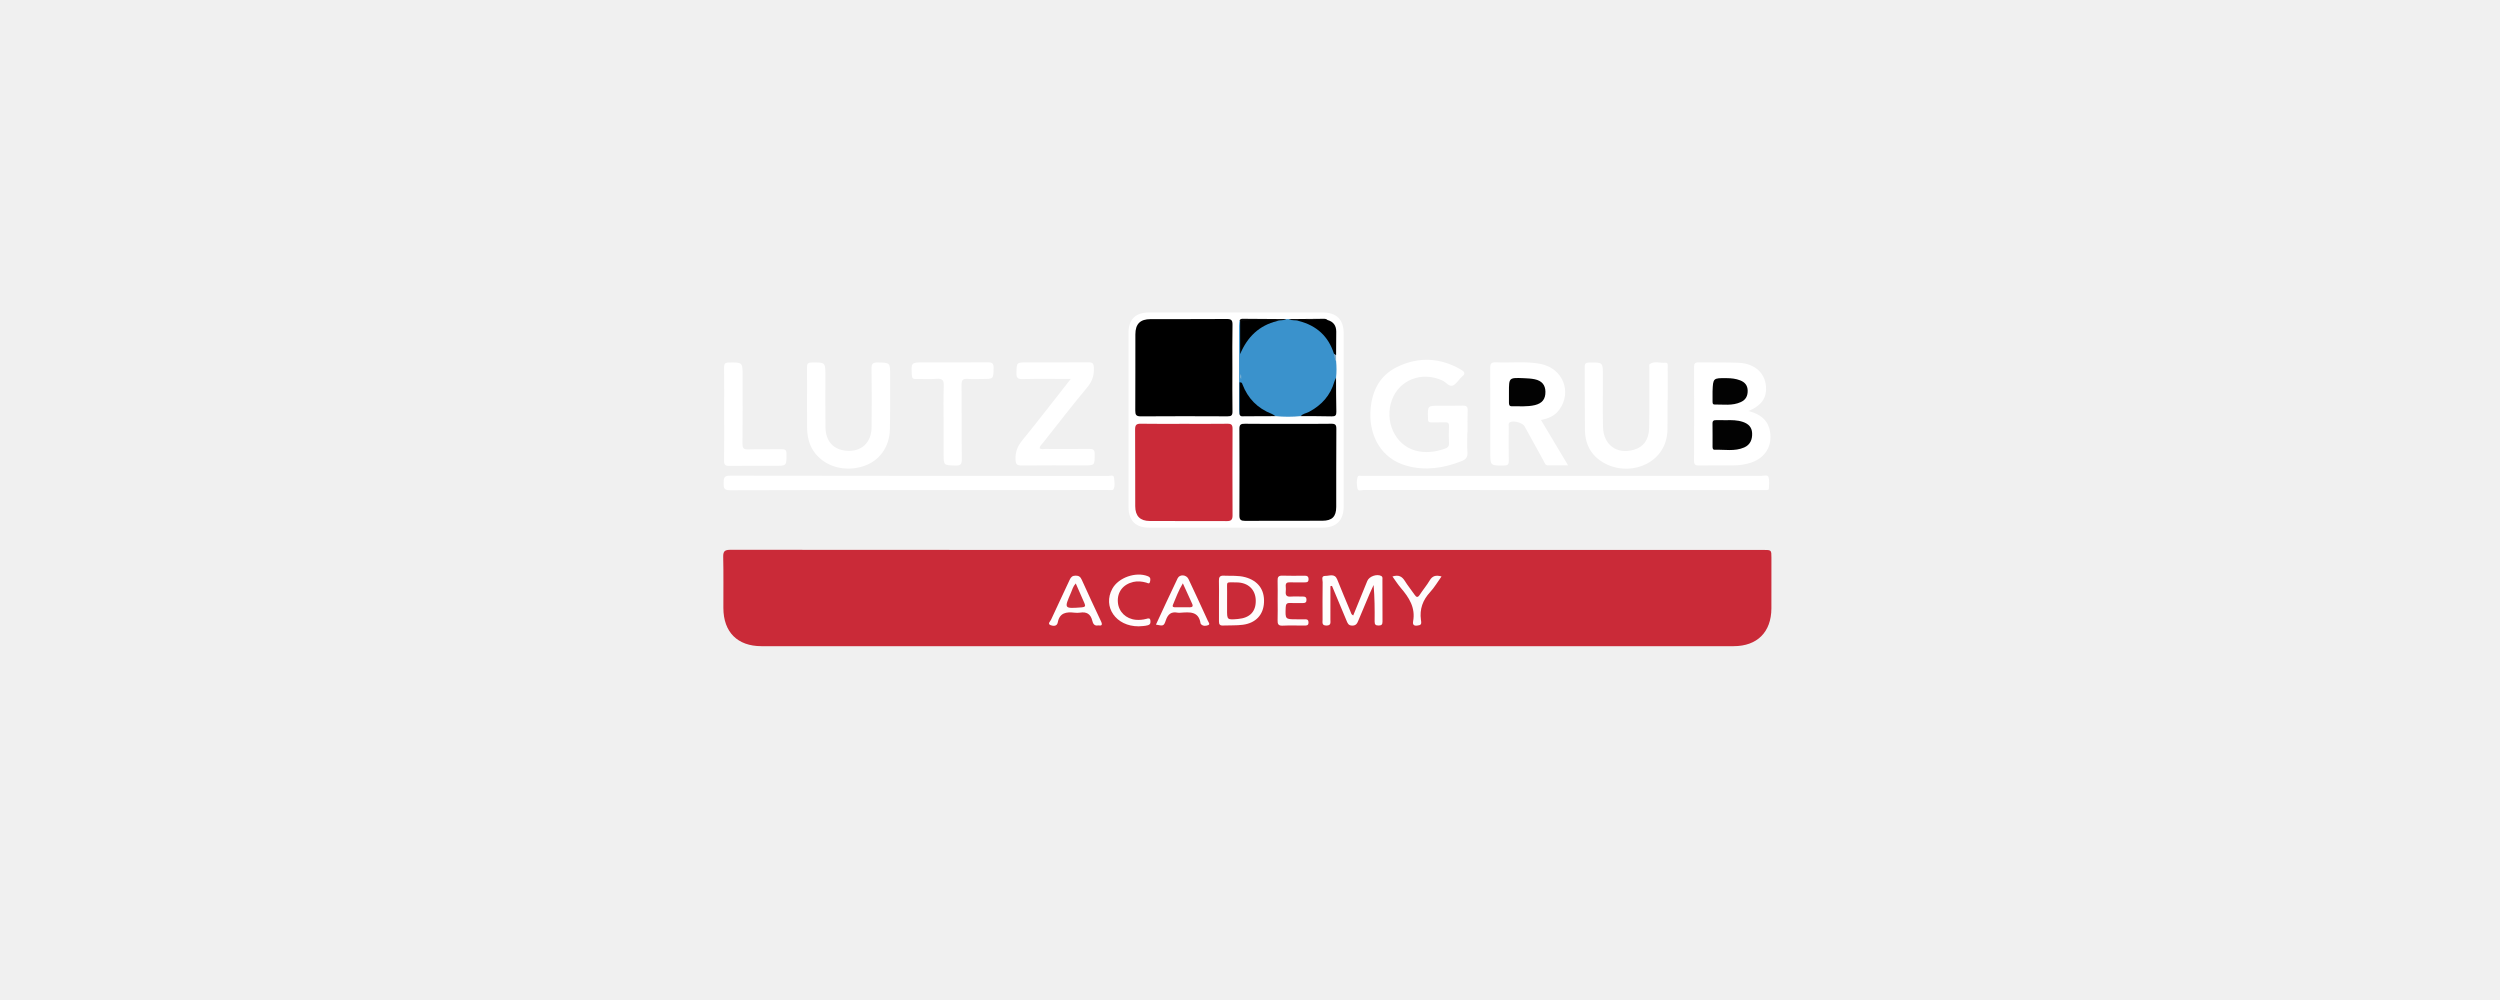
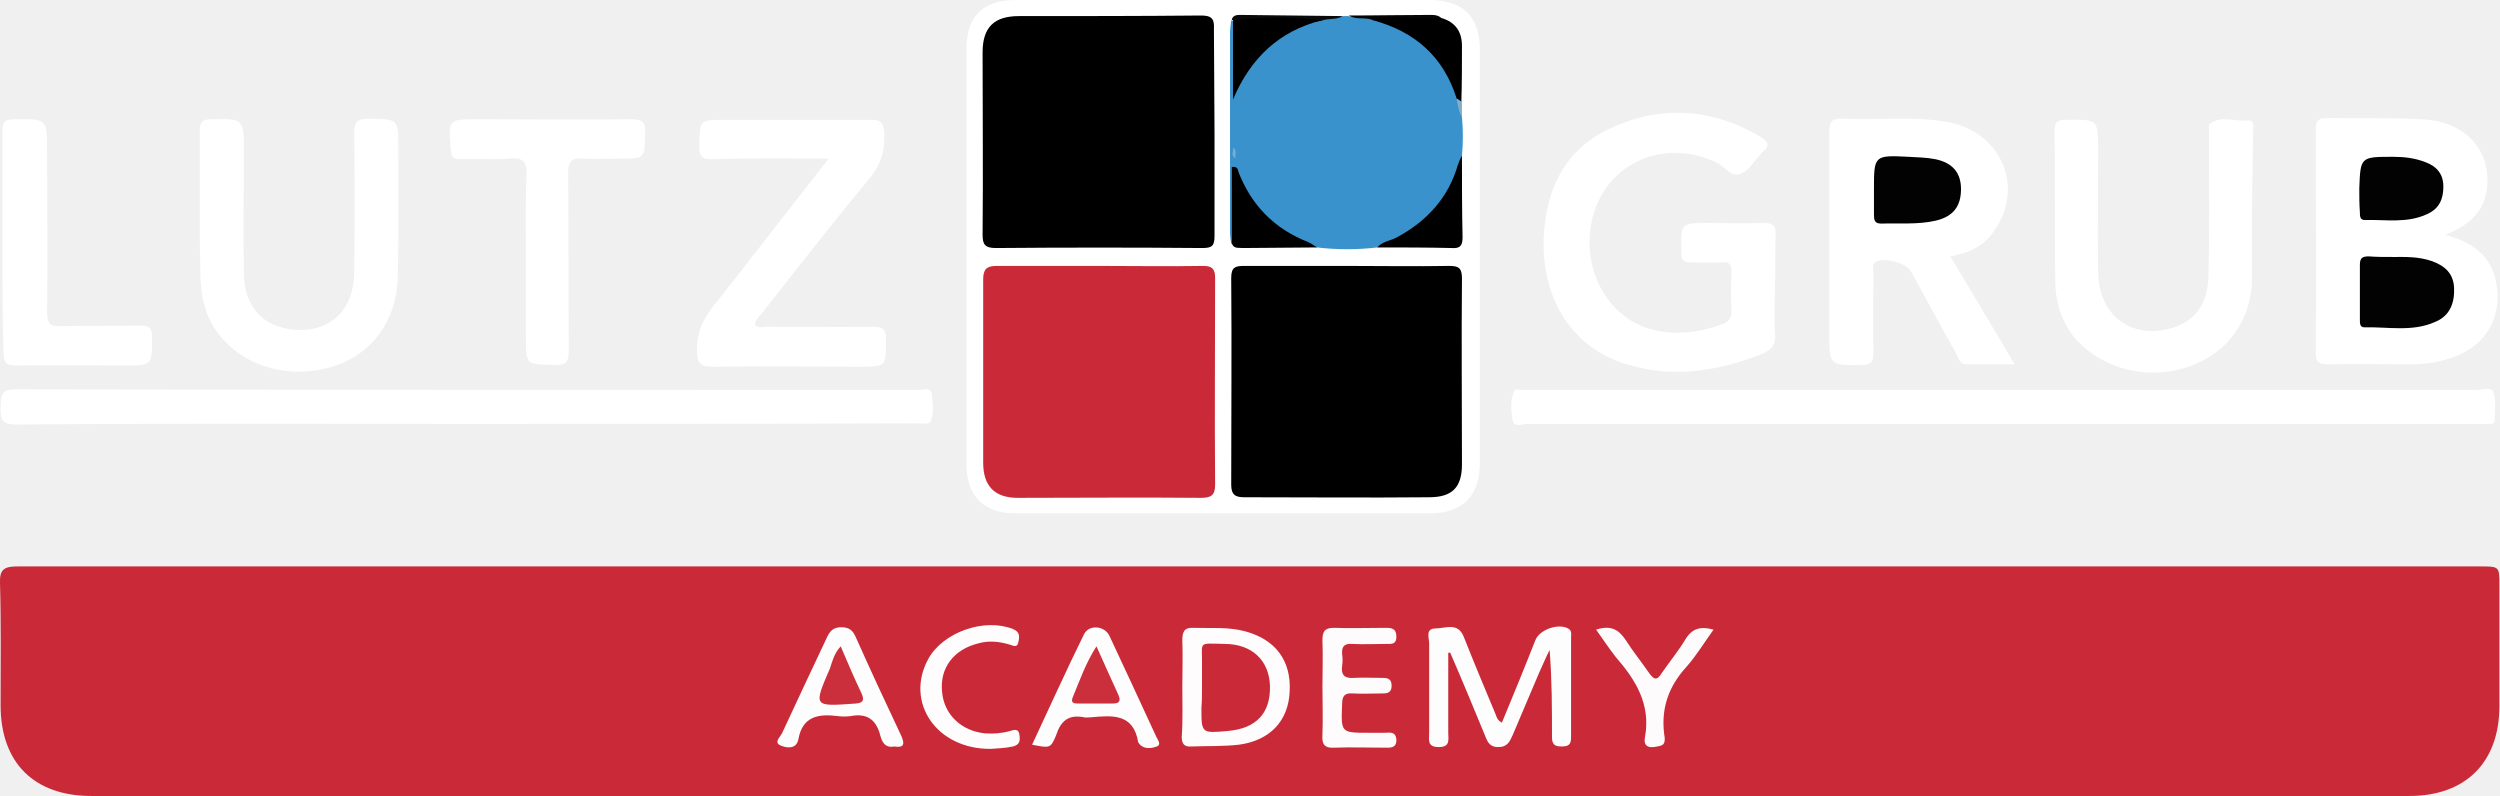
- <svg xmlns="http://www.w3.org/2000/svg" version="1.1" id="Layer_1" x="0px" y="0px" viewBox="0 0 1000 400" style="enable-background: new 0 0 1000 400" xml:space="preserve">
+ <svg xmlns="http://www.w3.org/2000/svg" version="1.1" id="Layer_1" x="0px" y="0px" viewBox="0 0 419.3 133.5" style="enable-background: new 0 0 419.3 133.5" xml:space="preserve">
  <style>.st0 {
  fill: #ca2a38;
}

.st1 {
  fill: #fff;
}

.st2 {
  fill: #fefdfd;
}

.st3 {
  fill: #fefcfc;
}

.st4 {
  fill: #fdfbfc;
}

.st5 {
  fill: #3a92cc;
}

.st6 {
  fill: #0a0a0a;
}

.st7 {
  fill: #050505;
}

.st8 {
  fill: #85adc8;
}

.st9 {
  fill: #020202;
}

.st10 {
  fill: #cb2f3c;
}

.st11 {
  fill: #77aed2;
}

</style>
-   <path class="st0" d="M498.92,219.97c68.8,0,137.61,0,206.41,0c3.24,0,3.24,0,3.24,3.18c0,6.74,0.03,13.49-0.01,20.23  c-0.05,9.46-5.68,15.09-15.13,15.09c-129.61,0.01-259.22,0.01-388.84,0c-9.59,0-15.2-5.61-15.24-15.23  c-0.03-6.83,0.1-13.66-0.07-20.48c-0.06-2.4,0.76-2.84,2.96-2.84C361.15,219.98,430.04,219.97,498.92,219.97z" />
-   <path class="st1" d="M494.48,124.98c11.49,0,22.98-0.01,34.47,0c5.65,0.01,8.52,2.79,8.52,8.39c0.02,23.06,0.02,46.12,0,69.18  c0,5.59-2.9,8.5-8.44,8.51c-23.15,0.02-46.3,0.02-69.45,0c-5.32,0-8.17-2.88-8.17-8.19c-0.01-23.23-0.01-46.45,0-69.68  c0-5.47,2.78-8.21,8.34-8.21C471.33,124.98,482.9,124.98,494.48,124.98z" />
-   <path class="st1" d="M625.18,196.03c-26.57,0-53.13,0.01-79.7-0.04c-0.85,0-2.28,0.71-2.52-0.67c-0.26-1.51-0.41-3.16,0.15-4.66  c0.22-0.59,1.05-0.31,1.61-0.31c3.33-0.02,6.66-0.01,9.99-0.01c49.89,0,99.77,0,149.66,0.02c1.04,0,2.66-0.55,3,0.42  c0.49,1.41,0.21,3.11,0.19,4.68c0,0.55-0.53,0.55-0.94,0.56c-0.67,0.02-1.33,0.01-2,0.01C678.15,196.03,651.66,196.03,625.18,196.03  z" />
-   <path class="st1" d="M367.52,196.03c-25.16,0-50.32-0.05-75.48,0.07c-2.47,0.01-2.64-0.93-2.58-2.86c0.06-1.79-0.09-2.97,2.52-2.97  c50.48,0.1,100.97,0.07,151.45,0.1c0.77,0,2.09-0.62,2.2,0.81c0.11,1.53,0.51,3.2-0.28,4.59c-0.22,0.4-1.54,0.24-2.36,0.24  C417.84,196.03,392.68,196.03,367.52,196.03z" />
-   <path class="st1" d="M586.93,172.92c0,2.66-0.17,5.34,0.05,7.98c0.17,2.08-0.71,2.92-2.49,3.61c-7.07,2.74-14.2,3.87-21.7,1.83  c-10.37-2.83-14.94-11.95-14.63-21.23c0.26-7.85,3.23-14.65,10.6-18.28c8.62-4.24,17.35-3.84,25.74,1.09  c1.38,0.81,1.79,1.64,0.29,2.72c-0.13,0.1-0.24,0.23-0.35,0.35c-1.11,1.13-2.04,2.76-3.38,3.24c-1.47,0.53-2.62-1.34-4.02-1.99  c-8.2-3.81-17.25-0.42-20.25,7.68c-3.14,8.46,1.16,17.99,9.24,20.27c4.04,1.14,8.08,0.65,12.01-0.75c1.02-0.36,1.62-0.9,1.56-2.15  c-0.11-2.24-0.11-4.5,0-6.74c0.07-1.38-0.47-1.69-1.72-1.63c-1.74,0.09-3.5-0.02-5.24,0.04c-1.09,0.04-1.54-0.38-1.45-1.44  c0.02-0.17,0.01-0.33,0-0.5c-0.14-4.74-0.14-4.74,4.63-4.74c3.08,0,6.16,0.06,9.24-0.03c1.48-0.04,2.07,0.35,2,1.94  c-0.12,2.91-0.03,5.83-0.03,8.74C587,172.92,586.97,172.92,586.93,172.92z" />
-   <path class="st1" d="M699.39,164.41c4.72,1.2,7.81,3.6,8.61,8.17c1.01,5.78-1.89,10.54-7.52,12.45c-2.3,0.78-4.69,1.12-7.12,1.13  c-4.58,0.01-9.16-0.05-13.74,0.04c-1.49,0.03-2.02-0.35-2.01-1.94c0.06-12.49,0.05-24.97,0.01-37.46c-0.01-1.42,0.43-1.88,1.85-1.85  c5.33,0.1,10.66-0.06,15.98,0.16c6.83,0.29,11.15,4.61,10.97,10.7C706.3,160.23,703.55,162.65,699.39,164.41z" />
-   <path class="st1" d="M616.39,167.99c3.65,6.1,7.13,11.93,10.84,18.15c-2.98,0-5.52,0-8.07,0c-1.09,0-1.26-0.96-1.64-1.65  c-2.58-4.65-5.14-9.32-7.71-13.98c-0.8-1.44-4.51-2.44-5.87-1.59c-0.73,0.46-0.44,1.19-0.44,1.81c-0.03,4.5-0.08,8.99,0.02,13.49  c0.03,1.52-0.38,1.98-1.94,1.99c-5.47,0.05-5.47,0.12-5.47-5.43c0-11.16,0.04-22.31-0.04-33.47c-0.01-1.85,0.43-2.47,2.35-2.38  c5.9,0.28,11.84-0.5,17.69,0.61c8.98,1.71,12.83,11.14,7.61,18.33C621.99,166.24,619.58,167.38,616.39,167.99z" />
-   <path class="st1" d="M322.81,160.08c0-4.33,0.04-8.66-0.02-12.99c-0.02-1.39,0.18-2.07,1.87-2.09c5.5-0.06,5.5-0.14,5.5,5.43  c0,6.83-0.07,13.66,0.03,20.49c0.08,5.58,3.17,8.94,8.35,9.38c5.96,0.51,10.02-3.17,10.09-9.35c0.09-7.83,0.1-15.66-0.02-23.49  c-0.03-2.02,0.57-2.51,2.51-2.47c4.93,0.11,4.94,0.02,4.93,4.99c-0.02,7.25,0.07,14.49-0.09,21.74  c-0.16,7.17-4.29,12.73-10.63,14.77c-7.28,2.34-14.93,0.29-19.26-5.16c-2.57-3.23-3.25-7.02-3.25-11.01  C322.81,166.91,322.81,163.5,322.81,160.08z" />
-   <path class="st1" d="M667,160.06c0,3.91,0.05,7.83-0.01,11.74c-0.19,13.11-13.82,18.63-23.83,14.16c-6.01-2.69-9.08-7.4-9.18-13.92  c-0.12-8.41-0.02-16.82-0.1-25.23c-0.01-1.46,0.48-1.77,1.86-1.79c5.42-0.08,5.42-0.13,5.42,5.23c0,6.83-0.1,13.66,0.04,20.48  c0.15,7.24,5.56,11.16,12.37,9.17c3.82-1.12,5.98-3.99,6.08-8.73c0.15-7.32,0.06-14.65,0.07-21.98c0-0.83-0.01-1.67,0-2.5  c0-0.33-0.09-0.83,0.09-0.97c1.9-1.49,4.1-0.41,6.16-0.63c1.48-0.16,1.1,1.15,1.11,1.97c0.03,4.33,0.01,8.66,0.01,12.99  C667.06,160.06,667.03,160.06,667,160.06z" />
-   <path class="st1" d="M428.3,151.58c-6.83,0-13.06-0.1-19.29,0.05c-2.07,0.05-2.49-0.64-2.43-2.53c0.12-4.15,0.02-4.15,4.3-4.15  c8.16,0,16.33,0.04,24.49-0.03c1.62-0.02,2.07,0.42,2.17,2.08c0.18,3.06-0.6,5.48-2.63,7.92c-6.08,7.29-11.86,14.82-17.75,22.26  c-0.5,0.63-1.2,1.16-1.32,2.09c0.63,0.61,1.42,0.3,2.11,0.31c5.91,0.03,11.83,0.07,17.74-0.02c1.58-0.02,2.18,0.35,2.18,2.05  c0,4.55,0.08,4.55-4.36,4.55c-8.25,0-16.49-0.05-24.74,0.04c-1.86,0.02-2.49-0.35-2.56-2.4c-0.12-3.03,0.8-5.33,2.71-7.67  C415.38,168.2,421.61,160.09,428.3,151.58z" />
-   <path class="st1" d="M377.44,168.79c0-4.74-0.13-9.49,0.06-14.22c0.09-2.32-0.39-3.28-2.93-3.04c-2.72,0.25-5.49,0.01-8.23,0.08  c-1.18,0.03-1.54-0.36-1.6-1.55c-0.28-5.1-0.32-5.1,4.82-5.1c8.49,0,16.98,0.05,25.46-0.04c1.82-0.02,2.46,0.39,2.42,2.33  c-0.11,4.34,0,4.34-4.31,4.34c-2,0-4,0.12-5.99-0.03c-1.91-0.15-2.55,0.39-2.52,2.43c0.11,9.9-0.02,19.8,0.11,29.69  c0.03,2.16-0.62,2.6-2.63,2.54c-4.65-0.14-4.65-0.04-4.65-4.69C377.44,177.27,377.44,173.03,377.44,168.79z" />
-   <path class="st1" d="M289.66,165.52c0-6.16,0.04-12.33-0.03-18.49c-0.02-1.49,0.37-2,1.95-2.02c5.46-0.07,5.46-0.13,5.46,5.43  c0,8.99,0.06,17.99-0.05,26.98c-0.02,1.89,0.49,2.4,2.36,2.34c4.41-0.14,8.83,0.01,13.24-0.08c1.47-0.03,2.01,0.29,2.01,1.9  c0,4.75,0.08,4.75-4.63,4.75c-6.08,0-12.16-0.05-18.24,0.03c-1.63,0.02-2.14-0.45-2.11-2.11  C289.72,178.01,289.66,171.76,289.66,165.52z" />
-   <path class="st2" d="M532.17,234.46c0,4.46,0.01,8.92-0.01,13.38c0,1.1,0.37,2.37-1.57,2.38c-1.97,0.01-1.56-1.28-1.56-2.38  c-0.02-4.99-0.04-9.99,0.03-14.98c0.01-0.91-0.71-2.53,1.07-2.5c1.63,0.03,3.73-1.11,4.74,1.39c1.74,4.32,3.53,8.62,5.33,12.91  c0.21,0.5,0.27,1.15,1.09,1.52c1.89-4.64,3.76-9.23,5.63-13.81c0.74-1.81,3.78-2.89,5.52-2.01c0.72,0.36,0.53,0.97,0.53,1.51  c0.02,5.58-0.01,11.15,0.03,16.73c0.01,1.18-0.35,1.61-1.56,1.61c-1.18,0-1.6-0.4-1.59-1.59c0.05-4.81,0.02-9.63-0.41-14.62  c-0.56,1.22-1.14,2.43-1.66,3.66c-1.5,3.52-2.98,7.05-4.45,10.58c-0.46,1.11-0.88,2-2.43,2c-1.61,0-1.9-1.05-2.34-2.11  c-1.92-4.59-3.84-9.18-5.76-13.77C532.59,234.4,532.38,234.43,532.17,234.46z" />
-   <path class="st3" d="M487.59,240.08c0-2.58,0.06-5.16-0.02-7.73c-0.04-1.43,0.32-2.16,1.93-2.08c2.9,0.14,5.83-0.17,8.68,0.63  c5.07,1.43,7.67,4.98,7.42,10.11c-0.24,4.9-3.27,8.21-8.47,8.9c-2.62,0.34-5.31,0.18-7.97,0.3c-1.21,0.05-1.59-0.49-1.57-1.64  C487.63,245.73,487.6,242.9,487.59,240.08z" />
-   <path class="st2" d="M439.29,250.16c-1.65,0.34-2.12-0.83-2.4-1.96c-0.66-2.64-2.29-3.57-4.89-3.14c-0.73,0.12-1.5,0.09-2.24,0.01  c-3.21-0.37-5.91-0.01-6.65,3.89c-0.31,1.64-1.82,1.49-2.81,1.13c-1.47-0.54-0.19-1.53,0.1-2.16c2.45-5.36,5.01-10.66,7.47-16.01  c0.51-1.12,1.11-1.67,2.41-1.67c1.3,0,1.91,0.52,2.42,1.65c2.53,5.59,5.11,11.16,7.74,16.71  C441.13,250.09,440.57,250.36,439.29,250.16z" />
-   <path class="st2" d="M462.38,249.85c2.89-6.21,5.72-12.39,8.67-18.52c0.82-1.71,3.49-1.51,4.34,0.28c2.63,5.56,5.2,11.15,7.77,16.75  c0.24,0.53,1,1.35,0.13,1.69c-0.83,0.32-1.96,0.51-2.81-0.31c-0.12-0.11-0.24-0.27-0.26-0.42c-0.77-4.9-4.39-4.47-7.91-4.24  c-0.41,0.03-0.85,0.07-1.25-0.01c-2.59-0.52-3.91,0.64-4.73,3.05C465.52,250.49,465.34,250.43,462.38,249.85z" />
-   <path class="st4" d="M511.06,240.07c0-2.58,0.06-5.15-0.02-7.72c-0.05-1.42,0.26-2.15,1.9-2.09c2.9,0.11,5.82,0.04,8.72,0.02  c1.02-0.01,1.79,0.13,1.76,1.46c-0.03,1.27-0.84,1.21-1.7,1.21c-1.91-0.01-3.83,0.07-5.73-0.02c-1.31-0.06-1.82,0.4-1.69,1.7  c0.07,0.66,0.07,1.33,0,1.99c-0.15,1.47,0.36,2.13,1.94,2.02c1.65-0.12,3.32-0.01,4.98-0.02c0.91-0.01,1.38,0.32,1.38,1.31  c0.01,0.99-0.48,1.3-1.38,1.29c-1.74-0.01-3.49,0.06-5.23-0.02c-1.33-0.06-1.66,0.49-1.71,1.75c-0.19,4.77-0.23,4.77,4.4,4.77  c0.91,0,1.83-0.03,2.74,0.01c0.86,0.03,1.93-0.28,1.98,1.19c0.05,1.45-0.96,1.29-1.86,1.3c-2.83,0.01-5.66-0.1-8.47,0.04  c-1.77,0.09-2.08-0.67-2.03-2.2C511.13,245.38,511.06,242.72,511.06,240.07z" />
-   <path class="st3" d="M455.48,250.53c-9.1,0.05-14.52-7.81-10.54-15.06c2.46-4.48,9.44-6.88,14.18-4.99c1.25,0.5,1.08,1.31,0.89,2.2  c-0.24,1.13-0.98,0.5-1.55,0.35c-1.7-0.46-3.4-0.66-5.16-0.25c-4.1,0.97-6.47,4.06-6.15,8.12c0.29,3.8,3.2,6.65,7.19,7.02  c1.42,0.13,2.82-0.01,4.2-0.38c0.74-0.2,1.52-0.47,1.63,0.75c0.08,0.89,0.01,1.54-1.11,1.83  C457.81,250.46,456.58,250.44,455.48,250.53z" />
-   <path class="st4" d="M556.98,230.59c2.46-0.78,3.83-0.02,4.95,1.78c1.18,1.9,2.62,3.64,3.88,5.49c0.76,1.13,1.3,1.27,2.11,0.02  c1.26-1.95,2.79-3.74,3.97-5.73c1.09-1.84,2.5-2.2,4.72-1.57c-1.57,2.19-2.86,4.42-4.57,6.27c-2.94,3.2-4.25,6.78-3.67,11.09  c0.1,0.73,0.43,1.88-0.65,2.14c-1.15,0.27-2.86,0.55-2.48-1.51c1.02-5.5-1.61-9.55-4.93-13.42  C559.13,233.78,558.17,232.23,556.98,230.59z" />
-   <path class="st0" d="M473.54,169.53c5.83,0,11.66,0.05,17.49-0.03c1.53-0.02,1.99,0.46,1.99,1.99c-0.05,11.57-0.06,23.14,0,34.72  c0.01,1.84-0.74,2.24-2.38,2.23c-10.24-0.05-20.49,0-30.73-0.04c-3.87-0.02-5.81-1.98-5.82-5.91c-0.04-10.24,0.02-20.48-0.05-30.72  c-0.01-1.73,0.5-2.31,2.26-2.28C462.04,169.59,467.79,169.53,473.54,169.53z" />
-   <path d="M492.95,147.34c0,5.75-0.05,11.49,0.04,17.23c0.02,1.56-0.44,1.97-1.97,1.96c-11.58-0.06-23.15-0.07-34.73,0.01  c-1.85,0.01-2.19-0.67-2.18-2.32c0.06-10.16,0.01-20.32,0.04-30.47c0.01-4.19,1.92-6.09,6.13-6.1c10.16-0.03,20.32,0.03,30.48-0.05  c1.76-0.01,2.27,0.51,2.24,2.26C492.88,135.69,492.95,141.52,492.95,147.34z" />
-   <path d="M515.21,169.54c5.75,0,11.5,0.06,17.25-0.04c1.63-0.03,2.1,0.4,2.08,2.06c-0.08,10.41-0.02,20.82-0.05,31.23  c-0.01,3.82-1.62,5.49-5.5,5.51c-10.33,0.05-20.66,0-30.99,0.04c-1.55,0.01-2.25-0.39-2.24-2.09c0.05-11.58,0.06-23.15-0.01-34.73  c-0.01-1.75,0.68-2.04,2.22-2.02C503.72,169.58,509.47,169.54,515.21,169.54z" />
-   <path class="st5" d="M514.5,127.64c0.34,0,0.67,0,1.01,0c1.35,0.36,2.77-0.07,4.11,0.37c6.69,0.67,13.72,7.18,14.37,13.31  c0.17,1.07,0.13,2.17,0.46,3.21c0.2,2.17,0.22,4.35-0.03,6.52c-1.14,8.4-6.13,13.27-14.12,15.39c-3.37,0.35-6.74,0.35-10.11,0  c-6.45-1.22-10.47-5.38-13.36-10.91c-0.03,2.41,0.05,4.89-0.03,7.36c-0.03,1.02,0.26,2.22-0.96,2.88c-0.07-0.65-0.21-1.3-0.21-1.95  c-0.01-11.14-0.01-22.28,0-33.42c0-0.74,0.13-1.48,0.2-2.21c0.11,0.05,0.23,0.09,0.34,0.13c1.17,1.93,0.52,4.06,0.64,6.1  c0.09,1.57,0.07,3.16-0.03,4.68c2.82-5.93,7.09-10.17,13.99-11.09C511.99,127.63,513.28,127.97,514.5,127.64z" />
-   <path d="M520.3,166.45c0.85-1.02,2.18-1.11,3.26-1.68c5.05-2.68,8.61-6.57,10.19-12.14c0.15-0.54,0.44-1.05,0.67-1.57  c0.03,4.55,0.01,9.11,0.12,13.66c0.03,1.41-0.39,1.86-1.81,1.83C528.58,166.44,524.44,166.47,520.3,166.45z" />
-   <path d="M495.84,165.77c0-4.28,0-8.57,0-12.84c0.98-0.06,1.01,0.44,1.14,0.79c2.16,5.68,6.06,9.64,11.74,11.84  c0.53,0.2,0.98,0.59,1.47,0.9c-4.15,0.02-8.3,0.05-12.46,0.05C497.03,166.5,496.17,166.77,495.84,165.77z" />
-   <path d="M533.57,141.48c-2.2-6.98-6.95-11.25-13.99-13.07c-0.03-0.4,0.18-0.61,0.57-0.6c3.61,0.08,7.23-0.26,10.84,0.19  c2.38,0.66,3.52,2.26,3.51,4.69c-0.01,3.12-0.04,6.25-0.06,9.37C533.88,142.27,533.75,141.84,533.57,141.48z" />
-   <path class="st6" d="M514.5,127.64c-1.11,0.69-2.46,0.26-3.61,0.75c-3.83,0.39-7.65,0.86-11.51,0.64c-1.15-0.06-2.31,0-3.34-0.66  c-0.09-0.04-0.16-0.1-0.21-0.18c0.26-0.7,0.88-0.67,1.46-0.67C503.03,127.55,508.77,127.6,514.5,127.64z" />
-   <path class="st7" d="M530.99,128c-3.8,0.28-7.63-0.55-11.41,0.42c-1.3-0.57-2.81-0.03-4.08-0.77c4.62-0.04,9.24-0.09,13.86-0.13  C529.96,127.5,530.54,127.56,530.99,128z" />
-   <path class="st8" d="M533.57,141.48c0.29,0.19,0.58,0.38,0.86,0.58c0,0.83,0.01,1.65,0.01,2.48  C533.83,143.61,533.76,142.53,533.57,141.48z" />
-   <path class="st9" d="M690.79,168.07c1.81-0.03,4.1-0.07,6.38,0.7c2.24,0.76,3.57,2.14,3.68,4.46c0.12,2.49-0.71,4.66-3.15,5.74  c-3.81,1.68-7.87,0.8-11.83,0.93c-0.77,0.03-0.85-0.64-0.85-1.26c0-3.08,0.03-6.15-0.02-9.23c-0.02-1.16,0.55-1.39,1.54-1.35  C687.78,168.1,689.03,168.07,690.79,168.07z" />
-   <path class="st9" d="M685.02,156.53c0.21-5.33,0.21-5.33,5.68-5.27c1.83,0.02,3.63,0.2,5.36,0.88c1.89,0.74,2.97,2,3.01,4.1  c0.04,2.11-0.73,3.66-2.72,4.58c-3.41,1.57-7,0.94-10.54,0.98c-0.8,0.01-0.79-0.7-0.79-1.29  C685.01,159.18,685.01,157.85,685.02,156.53z" />
-   <path class="st9" d="M603.58,156.79c0-5.73,0-5.75,5.83-5.52c1.49,0.06,3,0.13,4.46,0.43c2.88,0.6,4.27,2.31,4.3,5  c0.04,2.92-1.26,4.62-4.21,5.34c-3.03,0.73-6.12,0.41-9.19,0.47c-1.06,0.02-1.2-0.63-1.19-1.47  C603.59,159.61,603.58,158.2,603.58,156.79z" />
-   <path class="st0" d="M490.83,240.42c0-1.24-0.03-2.49,0.01-3.73c0.12-4.25-0.93-3.77,3.81-3.73c4.6,0.04,7.52,2.84,7.65,7.1  c0.14,4.51-2.31,7.11-7.08,7.53c-4.42,0.39-4.42,0.39-4.39-3.94C490.84,242.58,490.83,241.5,490.83,240.42z" />
-   <path class="st10" d="M430.3,233.37c1.22,2.78,2.32,5.35,3.47,7.9c0.52,1.15,0.3,1.56-1.04,1.67c-7.13,0.54-7.14,0.57-4.34-5.86  C428.9,235.89,429.2,234.58,430.3,233.37z" />
-   <path class="st10" d="M473.14,233.33c1.33,2.93,2.53,5.55,3.72,8.16c0.54,1.18-0.06,1.44-1.11,1.43c-1.83-0.03-3.65,0-5.48-0.01  c-0.67,0-1.52,0.02-1.08-1.03C470.36,239.08,471.4,236.22,473.14,233.33z" />
-   <path d="M496.05,128.37c4.95-0.58,9.9-0.61,14.85,0.02c-7.25,1.79-11.97,6.37-14.85,13.27C496.05,137.23,496.05,132.8,496.05,128.37  z" />
-   <path class="st11" d="M496.1,149.65c0.66,0.54,0.28,1.17,0.41,1.9C495.54,150.89,496.32,150.23,496.1,149.65z" />
+   <path class="st0" d="M209.6,95c68.8,0,137.6,0,206.4,0c3.2,0,3.2,0,3.2,3.2c0,6.7,0,13.5,0,20.2c0,9.5-5.7,15.1-15.1,15.1  c-129.6,0-259.2,0-388.8,0c-9.6,0-15.2-5.6-15.2-15.2c0-6.8,0.1-13.7-0.1-20.5c-0.1-2.4,0.8-2.8,3-2.8C71.9,95,140.8,95,209.6,95z" />
+   <path class="st1" d="M205.2,0c11.5,0,23,0,34.5,0c5.7,0,8.5,2.8,8.5,8.4c0,23.1,0,46.1,0,69.2c0,5.6-2.9,8.5-8.4,8.5  c-23.1,0-46.3,0-69.5,0c-5.3,0-8.2-2.9-8.2-8.2c0-23.2,0-46.4,0-69.7c0-5.5,2.8-8.2,8.3-8.2C182.1,0,193.6,0,205.2,0z" />
+   <path class="st1" d="M335.9,71.1c-26.6,0-53.1,0-79.7,0c-0.8,0-2.3,0.7-2.5-0.7c-0.3-1.5-0.4-3.2,0.2-4.7c0.2-0.6,1-0.3,1.6-0.3  c3.3,0,6.7,0,10,0c49.9,0,99.8,0,149.7,0c1,0,2.7-0.6,3,0.4c0.5,1.4,0.2,3.1,0.2,4.7c0,0.6-0.5,0.6-0.9,0.6c-0.7,0-1.3,0-2,0  C388.9,71.1,362.4,71.1,335.9,71.1z" />
+   <path class="st1" d="M78.2,71.1c-25.2,0-50.3-0.1-75.5,0.1c-2.5,0-2.6-0.9-2.6-2.9c0.1-1.8-0.1-3,2.5-3c50.5,0.1,101,0.1,151.5,0.1  c0.8,0,2.1-0.6,2.2,0.8c0.1,1.5,0.5,3.2-0.3,4.6c-0.2,0.4-1.5,0.2-2.4,0.2C128.6,71.1,103.4,71.1,78.2,71.1z" />
+   <path class="st1" d="M297.7,47.9c0,2.7-0.2,5.3,0,8c0.2,2.1-0.7,2.9-2.5,3.6c-7.1,2.7-14.2,3.9-21.7,1.8  c-10.4-2.8-14.9-11.9-14.6-21.2c0.3-7.9,3.2-14.6,10.6-18.3c8.6-4.2,17.3-3.8,25.7,1.1c1.4,0.8,1.8,1.6,0.3,2.7  c-0.1,0.1-0.2,0.2-0.3,0.4c-1.1,1.1-2,2.8-3.4,3.2c-1.5,0.5-2.6-1.3-4-2c-8.2-3.8-17.2-0.4-20.2,7.7c-3.1,8.5,1.2,18,9.2,20.3  c4,1.1,8.1,0.6,12-0.8c1-0.4,1.6-0.9,1.6-2.1c-0.1-2.2-0.1-4.5,0-6.7c0.1-1.4-0.5-1.7-1.7-1.6c-1.7,0.1-3.5,0-5.2,0  c-1.1,0-1.5-0.4-1.5-1.4c0-0.2,0-0.3,0-0.5c-0.1-4.7-0.1-4.7,4.6-4.7c3.1,0,6.2,0.1,9.2,0c1.5,0,2.1,0.4,2,1.9  C297.7,42.1,297.8,45,297.7,47.9C297.7,47.9,297.7,47.9,297.7,47.9z" />
+   <path class="st1" d="M410.1,39.4c4.7,1.2,7.8,3.6,8.6,8.2c1,5.8-1.9,10.5-7.5,12.4c-2.3,0.8-4.7,1.1-7.1,1.1c-4.6,0-9.2-0.1-13.7,0  c-1.5,0-2-0.4-2-1.9c0.1-12.5,0-25,0-37.5c0-1.4,0.4-1.9,1.8-1.9c5.3,0.1,10.7-0.1,16,0.2c6.8,0.3,11.2,4.6,11,10.7  C417,35.3,414.3,37.7,410.1,39.4z" />
+   <path class="st1" d="M327.1,43c3.7,6.1,7.1,11.9,10.8,18.1c-3,0-5.5,0-8.1,0c-1.1,0-1.3-1-1.6-1.6c-2.6-4.6-5.1-9.3-7.7-14  c-0.8-1.4-4.5-2.4-5.9-1.6c-0.7,0.5-0.4,1.2-0.4,1.8c0,4.5-0.1,9,0,13.5c0,1.5-0.4,2-1.9,2c-5.5,0.1-5.5,0.1-5.5-5.4  c0-11.2,0-22.3,0-33.5c0-1.9,0.4-2.5,2.3-2.4c5.9,0.3,11.8-0.5,17.7,0.6c9,1.7,12.8,11.1,7.6,18.3C332.7,41.3,330.3,42.4,327.1,43z" />
+   <path class="st1" d="M33.5,35.1c0-4.3,0-8.7,0-13c0-1.4,0.2-2.1,1.9-2.1c5.5-0.1,5.5-0.1,5.5,5.4c0,6.8-0.1,13.7,0,20.5  c0.1,5.6,3.2,8.9,8.4,9.4c6,0.5,10-3.2,10.1-9.4c0.1-7.8,0.1-15.7,0-23.5c0-2,0.6-2.5,2.5-2.5c4.9,0.1,4.9,0,4.9,5  c0,7.2,0.1,14.5-0.1,21.7c-0.2,7.2-4.3,12.7-10.6,14.8c-7.3,2.3-14.9,0.3-19.3-5.2c-2.6-3.2-3.2-7-3.2-11  C33.5,41.9,33.5,38.5,33.5,35.1z" />
+   <path class="st1" d="M377.7,35.1c0,3.9,0,7.8,0,11.7c-0.2,13.1-13.8,18.6-23.8,14.2c-6-2.7-9.1-7.4-9.2-13.9  c-0.1-8.4,0-16.8-0.1-25.2c0-1.5,0.5-1.8,1.9-1.8c5.4-0.1,5.4-0.1,5.4,5.2c0,6.8-0.1,13.7,0,20.5c0.2,7.2,5.6,11.2,12.4,9.2  c3.8-1.1,6-4,6.1-8.7c0.2-7.3,0.1-14.6,0.1-22c0-0.8,0-1.7,0-2.5c0-0.3-0.1-0.8,0.1-1c1.9-1.5,4.1-0.4,6.2-0.6  c1.5-0.2,1.1,1.1,1.1,2C377.8,26.4,377.8,30.7,377.7,35.1C377.8,35.1,377.8,35.1,377.7,35.1z" />
+   <path class="st1" d="M139,26.6c-6.8,0-13.1-0.1-19.3,0.1c-2.1,0.1-2.5-0.6-2.4-2.5c0.1-4.1,0-4.1,4.3-4.1c8.2,0,16.3,0,24.5,0  c1.6,0,2.1,0.4,2.2,2.1c0.2,3.1-0.6,5.5-2.6,7.9c-6.1,7.3-11.9,14.8-17.8,22.3c-0.5,0.6-1.2,1.2-1.3,2.1c0.6,0.6,1.4,0.3,2.1,0.3  c5.9,0,11.8,0.1,17.7,0c1.6,0,2.2,0.4,2.2,2.1c0,4.6,0.1,4.6-4.4,4.6c-8.2,0-16.5-0.1-24.7,0c-1.9,0-2.5-0.4-2.6-2.4  c-0.1-3,0.8-5.3,2.7-7.7C126.1,43.2,132.3,35.1,139,26.6z" />
+   <path class="st1" d="M88.2,43.8c0-4.7-0.1-9.5,0.1-14.2c0.1-2.3-0.4-3.3-2.9-3c-2.7,0.2-5.5,0-8.2,0.1c-1.2,0-1.5-0.4-1.6-1.6  C75.2,20,75.1,20,80.3,20c8.5,0,17,0.1,25.5,0c1.8,0,2.5,0.4,2.4,2.3c-0.1,4.3,0,4.3-4.3,4.3c-2,0-4,0.1-6,0  C96,26.4,95.3,27,95.3,29c0.1,9.9,0,19.8,0.1,29.7c0,2.2-0.6,2.6-2.6,2.5c-4.6-0.1-4.6,0-4.6-4.7C88.2,52.3,88.2,48.1,88.2,43.8z" />
+   <path class="st1" d="M0.4,40.5c0-6.2,0-12.3,0-18.5c0-1.5,0.4-2,2-2c5.5-0.1,5.5-0.1,5.5,5.4c0,9,0.1,18,0,27c0,1.9,0.5,2.4,2.4,2.3  c4.4-0.1,8.8,0,13.2-0.1c1.5,0,2,0.3,2,1.9c0,4.8,0.1,4.8-4.6,4.8c-6.1,0-12.2-0.1-18.2,0c-1.6,0-2.1-0.4-2.1-2.1  C0.4,53,0.4,46.8,0.4,40.5z" />
+   <path class="st2" d="M242.9,109.5c0,4.5,0,8.9,0,13.4c0,1.1,0.4,2.4-1.6,2.4c-2,0-1.6-1.3-1.6-2.4c0-5,0-10,0-15  c0-0.9-0.7-2.5,1.1-2.5c1.6,0,3.7-1.1,4.7,1.4c1.7,4.3,3.5,8.6,5.3,12.9c0.2,0.5,0.3,1.1,1.1,1.5c1.9-4.6,3.8-9.2,5.6-13.8  c0.7-1.8,3.8-2.9,5.5-2c0.7,0.4,0.5,1,0.5,1.5c0,5.6,0,11.1,0,16.7c0,1.2-0.3,1.6-1.6,1.6c-1.2,0-1.6-0.4-1.6-1.6  c0-4.8,0-9.6-0.4-14.6c-0.6,1.2-1.1,2.4-1.7,3.7c-1.5,3.5-3,7.1-4.5,10.6c-0.5,1.1-0.9,2-2.4,2c-1.6,0-1.9-1.1-2.3-2.1  c-1.9-4.6-3.8-9.2-5.8-13.8C243.3,109.4,243.1,109.5,242.9,109.5z" />
+   <path class="st3" d="M198.3,115.1c0-2.6,0.1-5.2,0-7.7c0-1.4,0.3-2.2,1.9-2.1c2.9,0.1,5.8-0.2,8.7,0.6c5.1,1.4,7.7,5,7.4,10.1  c-0.2,4.9-3.3,8.2-8.5,8.9c-2.6,0.3-5.3,0.2-8,0.3c-1.2,0.1-1.6-0.5-1.6-1.6C198.4,120.8,198.3,117.9,198.3,115.1z" />
+   <path class="st2" d="M150,125.2c-1.6,0.3-2.1-0.8-2.4-2c-0.7-2.6-2.3-3.6-4.9-3.1c-0.7,0.1-1.5,0.1-2.2,0c-3.2-0.4-5.9,0-6.6,3.9  c-0.3,1.6-1.8,1.5-2.8,1.1c-1.5-0.5-0.2-1.5,0.1-2.2c2.5-5.4,5-10.7,7.5-16c0.5-1.1,1.1-1.7,2.4-1.7c1.3,0,1.9,0.5,2.4,1.6  c2.5,5.6,5.1,11.2,7.7,16.7C151.9,125.1,151.3,125.4,150,125.2z" />
+   <path class="st2" d="M173.1,124.9c2.9-6.2,5.7-12.4,8.7-18.5c0.8-1.7,3.5-1.5,4.3,0.3c2.6,5.6,5.2,11.1,7.8,16.8  c0.2,0.5,1,1.4,0.1,1.7c-0.8,0.3-2,0.5-2.8-0.3c-0.1-0.1-0.2-0.3-0.3-0.4c-0.8-4.9-4.4-4.5-7.9-4.2c-0.4,0-0.9,0.1-1.2,0  c-2.6-0.5-3.9,0.6-4.7,3.1C176.2,125.5,176.1,125.5,173.1,124.9z" />
+   <path class="st4" d="M221.8,115.1c0-2.6,0.1-5.1,0-7.7c0-1.4,0.3-2.1,1.9-2.1c2.9,0.1,5.8,0,8.7,0c1,0,1.8,0.1,1.8,1.5  c0,1.3-0.8,1.2-1.7,1.2c-1.9,0-3.8,0.1-5.7,0c-1.3-0.1-1.8,0.4-1.7,1.7c0.1,0.7,0.1,1.3,0,2c-0.2,1.5,0.4,2.1,1.9,2  c1.7-0.1,3.3,0,5,0c0.9,0,1.4,0.3,1.4,1.3c0,1-0.5,1.3-1.4,1.3c-1.7,0-3.5,0.1-5.2,0c-1.3-0.1-1.7,0.5-1.7,1.8  c-0.2,4.8-0.2,4.8,4.4,4.8c0.9,0,1.8,0,2.7,0c0.9,0,1.9-0.3,2,1.2c0,1.4-1,1.3-1.9,1.3c-2.8,0-5.7-0.1-8.5,0c-1.8,0.1-2.1-0.7-2-2.2  C221.9,120.4,221.8,117.7,221.8,115.1z" />
+   <path class="st3" d="M166.2,125.6c-9.1,0.1-14.5-7.8-10.5-15.1c2.5-4.5,9.4-6.9,14.2-5c1.2,0.5,1.1,1.3,0.9,2.2  c-0.2,1.1-1,0.5-1.5,0.4c-1.7-0.5-3.4-0.7-5.2-0.2c-4.1,1-6.5,4.1-6.1,8.1c0.3,3.8,3.2,6.6,7.2,7c1.4,0.1,2.8,0,4.2-0.4  c0.7-0.2,1.5-0.5,1.6,0.8c0.1,0.9,0,1.5-1.1,1.8C168.5,125.5,167.3,125.5,166.2,125.6z" />
+   <path class="st4" d="M267.7,105.6c2.5-0.8,3.8,0,5,1.8c1.2,1.9,2.6,3.6,3.9,5.5c0.8,1.1,1.3,1.3,2.1,0c1.3-1.9,2.8-3.7,4-5.7  c1.1-1.8,2.5-2.2,4.7-1.6c-1.6,2.2-2.9,4.4-4.6,6.3c-2.9,3.2-4.2,6.8-3.7,11.1c0.1,0.7,0.4,1.9-0.7,2.1c-1.2,0.3-2.9,0.6-2.5-1.5  c1-5.5-1.6-9.6-4.9-13.4C269.9,108.8,268.9,107.3,267.7,105.6z" />
+   <path class="st0" d="M184.3,44.6c5.8,0,11.7,0.1,17.5,0c1.5,0,2,0.5,2,2c0,11.6-0.1,23.1,0,34.7c0,1.8-0.7,2.2-2.4,2.2  c-10.2-0.1-20.5,0-30.7,0c-3.9,0-5.8-2-5.8-5.9c0-10.2,0-20.5,0-30.7c0-1.7,0.5-2.3,2.3-2.3C172.8,44.6,178.5,44.6,184.3,44.6z" />
+   <path d="M203.7,22.4c0,5.8,0,11.5,0,17.2c0,1.6-0.4,2-2,2c-11.6-0.1-23.1-0.1-34.7,0c-1.9,0-2.2-0.7-2.2-2.3c0.1-10.2,0-20.3,0-30.5  c0-4.2,1.9-6.1,6.1-6.1c10.2,0,20.3,0,30.5-0.1c1.8,0,2.3,0.5,2.2,2.3C203.6,10.7,203.7,16.5,203.7,22.4z" />
+   <path d="M225.9,44.6c5.8,0,11.5,0.1,17.2,0c1.6,0,2.1,0.4,2.1,2.1c-0.1,10.4,0,20.8,0,31.2c0,3.8-1.6,5.5-5.5,5.5  c-10.3,0.1-20.7,0-31,0c-1.5,0-2.2-0.4-2.2-2.1c0-11.6,0.1-23.1,0-34.7c0-1.8,0.7-2,2.2-2C214.4,44.6,220.2,44.6,225.9,44.6z" />
+   <path class="st5" d="M225.2,2.7c0.3,0,0.7,0,1,0c1.3,0.4,2.8-0.1,4.1,0.4c6.7,0.7,13.7,7.2,14.4,13.3c0.2,1.1,0.1,2.2,0.5,3.2  c0.2,2.2,0.2,4.4,0,6.5C244,34.5,239,39.3,231,41.5c-3.4,0.4-6.7,0.4-10.1,0c-6.5-1.2-10.5-5.4-13.4-10.9c0,2.4,0,4.9,0,7.4  c0,1,0.3,2.2-1,2.9c-0.1-0.6-0.2-1.3-0.2-1.9c0-11.1,0-22.3,0-33.4c0-0.7,0.1-1.5,0.2-2.2c0.1,0.1,0.2,0.1,0.3,0.1  c1.2,1.9,0.5,4.1,0.6,6.1c0.1,1.6,0.1,3.2,0,4.7c2.8-5.9,7.1-10.2,14-11.1C222.7,2.7,224,3,225.2,2.7z" />
+   <path d="M231,41.5c0.8-1,2.2-1.1,3.3-1.7c5-2.7,8.6-6.6,10.2-12.1c0.2-0.5,0.4-1.1,0.7-1.6c0,4.6,0,9.1,0.1,13.7  c0,1.4-0.4,1.9-1.8,1.8C239.3,41.5,235.2,41.5,231,41.5z" />
+   <path d="M206.6,40.8c0-4.3,0-8.6,0-12.8c1-0.1,1,0.4,1.1,0.8c2.2,5.7,6.1,9.6,11.7,11.8c0.5,0.2,1,0.6,1.5,0.9  c-4.1,0-8.3,0.1-12.5,0.1C207.8,41.5,206.9,41.8,206.6,40.8z" />
+   <path d="M244.3,16.5c-2.2-7-7-11.2-14-13.1c0-0.4,0.2-0.6,0.6-0.6c3.6,0.1,7.2-0.3,10.8,0.2c2.4,0.7,3.5,2.3,3.5,4.7  c0,3.1,0,6.2-0.1,9.4C244.6,17.3,244.5,16.9,244.3,16.5z" />
+   <path class="st6" d="M225.2,2.7c-1.1,0.7-2.5,0.3-3.6,0.8c-3.8,0.4-7.6,0.9-11.5,0.6c-1.1-0.1-2.3,0-3.3-0.7c-0.1,0-0.2-0.1-0.2-0.2  c0.3-0.7,0.9-0.7,1.5-0.7C213.8,2.6,219.5,2.6,225.2,2.7z" />
+   <path class="st7" d="M241.7,3c-3.8,0.3-7.6-0.6-11.4,0.4c-1.3-0.6-2.8,0-4.1-0.8c4.6,0,9.2-0.1,13.9-0.1  C240.7,2.5,241.3,2.6,241.7,3z" />
+   <path class="st8" d="M244.3,16.5c0.3,0.2,0.6,0.4,0.9,0.6c0,0.8,0,1.6,0,2.5C244.6,18.6,244.5,17.6,244.3,16.5z" />
+   <path class="st9" d="M401.5,43.1c1.8,0,4.1-0.1,6.4,0.7c2.2,0.8,3.6,2.1,3.7,4.5c0.1,2.5-0.7,4.7-3.2,5.7c-3.8,1.7-7.9,0.8-11.8,0.9  c-0.8,0-0.8-0.6-0.8-1.3c0-3.1,0-6.1,0-9.2c0-1.2,0.5-1.4,1.5-1.4C398.5,43.1,399.8,43.1,401.5,43.1z" />
+   <path class="st9" d="M395.7,31.6c0.2-5.3,0.2-5.3,5.7-5.3c1.8,0,3.6,0.2,5.4,0.9c1.9,0.7,3,2,3,4.1c0,2.1-0.7,3.7-2.7,4.6  c-3.4,1.6-7,0.9-10.5,1c-0.8,0-0.8-0.7-0.8-1.3C395.7,34.2,395.7,32.9,395.7,31.6z" />
+   <path class="st9" d="M314.3,31.8c0-5.7,0-5.8,5.8-5.5c1.5,0.1,3,0.1,4.5,0.4c2.9,0.6,4.3,2.3,4.3,5c0,2.9-1.3,4.6-4.2,5.3  c-3,0.7-6.1,0.4-9.2,0.5c-1.1,0-1.2-0.6-1.2-1.5C314.3,34.6,314.3,33.2,314.3,31.8z" />
+   <path class="st0" d="M201.6,115.4c0-1.2,0-2.5,0-3.7c0.1-4.2-0.9-3.8,3.8-3.7c4.6,0,7.5,2.8,7.6,7.1c0.1,4.5-2.3,7.1-7.1,7.5  c-4.4,0.4-4.4,0.4-4.4-3.9C201.6,117.6,201.6,116.5,201.6,115.4z" />
+   <path class="st10" d="M141,108.4c1.2,2.8,2.3,5.4,3.5,7.9c0.5,1.1,0.3,1.6-1,1.7c-7.1,0.5-7.1,0.6-4.3-5.9  C139.6,110.9,139.9,109.6,141,108.4z" />
+   <path class="st10" d="M183.9,108.4c1.3,2.9,2.5,5.6,3.7,8.2c0.5,1.2-0.1,1.4-1.1,1.4c-1.8,0-3.6,0-5.5,0c-0.7,0-1.5,0-1.1-1  C181.1,114.1,182.1,111.2,183.9,108.4z" />
+   <path d="M206.8,3.4c5-0.6,9.9-0.6,14.9,0c-7.2,1.8-12,6.4-14.9,13.3C206.8,12.3,206.8,7.8,206.8,3.4z" />
+   <path class="st11" d="M206.8,24.7c0.7,0.5,0.3,1.2,0.4,1.9C206.3,25.9,207,25.3,206.8,24.7z" />
</svg>
